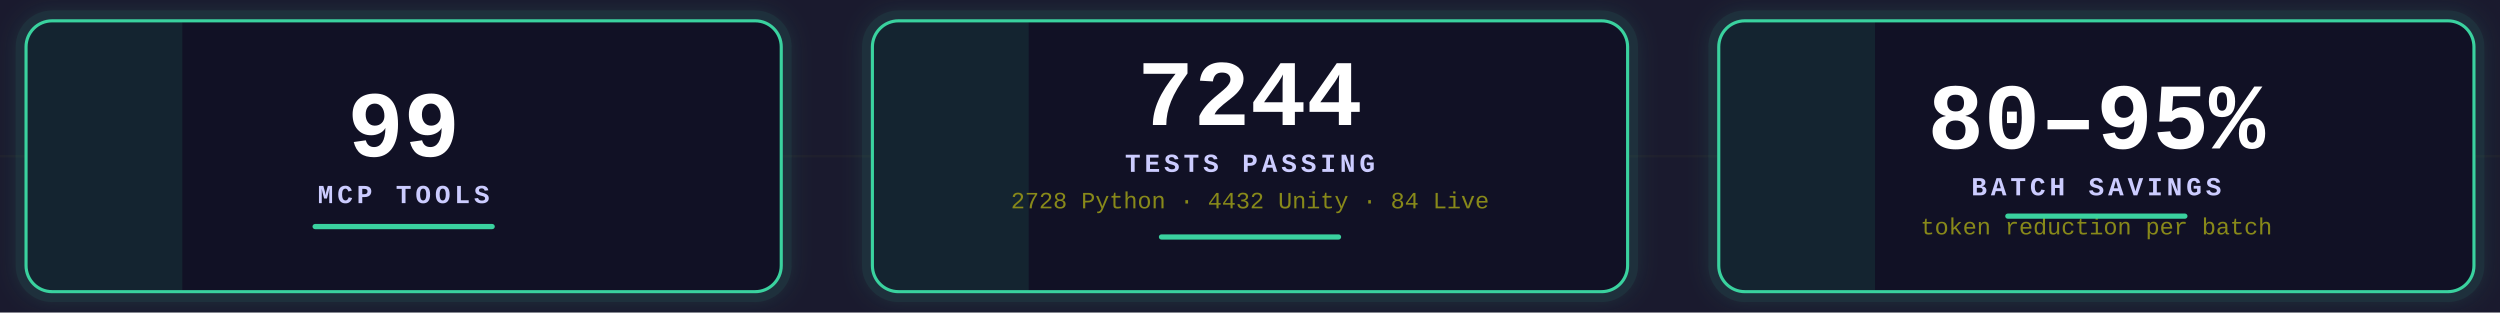
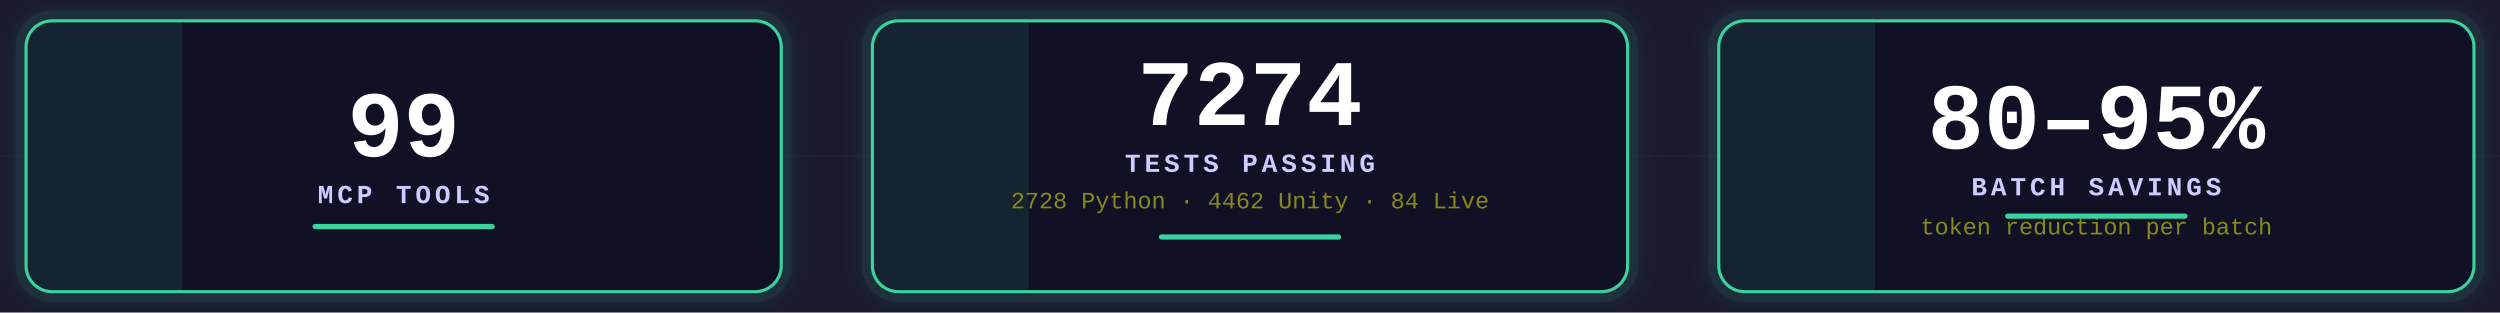
- <svg xmlns="http://www.w3.org/2000/svg" viewBox="0 0 960 120" width="960" height="120" role="img" aria-label="Unity MCP stats: 99 MCP tools, 7244 Tests (2728 Python + 4432 Unity + 84 Live), 80-95% Batch Savings">
+ <svg xmlns="http://www.w3.org/2000/svg" viewBox="0 0 960 120" width="960" height="120" role="img" aria-label="Unity MCP stats: 99 MCP tools, 7274 Tests (2728 Python + 4462 Unity + 84 Live), 80-95% Batch Savings">
  <defs>
    <filter id="sg" x="-25%" y="-30%" width="150%" height="160%">
      <feGaussianBlur stdDeviation="4" result="b" />
      <feMerge>
        <feMergeNode in="b" />
        <feMergeNode in="SourceGraphic" />
      </feMerge>
    </filter>
    <clipPath id="c1">
      <rect x="10" y="8" width="290" height="104" rx="10" />
    </clipPath>
    <clipPath id="c2">
      <rect x="335" y="8" width="290" height="104" rx="10" />
    </clipPath>
    <clipPath id="c3">
      <rect x="660" y="8" width="290" height="104" rx="10" />
    </clipPath>
  </defs>
  <rect width="960" height="120" fill="#1a1a2e" />
  <line x1="0" y1="60" x2="960" y2="60" stroke="#888919" stroke-opacity="0.05" stroke-width="1" />
  <rect x="10" y="8" width="290" height="104" rx="10" fill="none" stroke="#3ad29f" stroke-width="8" opacity="0.12" filter="url(#sg)">
    <animate attributeName="opacity" values="0.25;0.7;0.25" dur="3s" repeatCount="indefinite" begin="0s" />
  </rect>
  <rect x="10" y="8" width="290" height="104" rx="10" fill="#111125" />
  <rect x="10" y="8" width="290" height="104" rx="10" fill="none" stroke="#3ad29f" stroke-width="1.2" />
  <g clip-path="url(#c1)">
    <rect x="10" y="8" width="60" height="104" fill="#3ad29f" fill-opacity="0.10">
      <animateTransform attributeName="transform" type="translate" values="-100,0;400,0" dur="3s" repeatCount="indefinite" begin="0s" />
    </rect>
  </g>
  <text x="155" y="60" text-anchor="middle" font-family="ui-monospace,SFMono-Regular,'SF Mono',Menlo,Consolas,'Liberation Mono',monospace" font-size="36" font-weight="700" fill="#ffffff">99</text>
  <text x="155" y="78" text-anchor="middle" font-family="ui-monospace,SFMono-Regular,'SF Mono',Menlo,Consolas,'Liberation Mono',monospace" font-size="10" font-weight="700" fill="#ccccff" letter-spacing="1.5">MCP TOOLS</text>
  <rect x="120" y="86" width="70" height="2" rx="1" fill="#3ad29f">
    <animate attributeName="opacity" values="0.6;1;0.6" dur="2s" repeatCount="indefinite" begin="0s" />
  </rect>
  <rect x="335" y="8" width="290" height="104" rx="10" fill="none" stroke="#3ad29f" stroke-width="8" opacity="0.12" filter="url(#sg)">
    <animate attributeName="opacity" values="0.25;0.7;0.25" dur="3s" repeatCount="indefinite" begin="0.6s" />
  </rect>
  <rect x="335" y="8" width="290" height="104" rx="10" fill="#111125" />
  <rect x="335" y="8" width="290" height="104" rx="10" fill="none" stroke="#3ad29f" stroke-width="1.2" />
  <g clip-path="url(#c2)">
    <rect x="335" y="8" width="60" height="104" fill="#3ad29f" fill-opacity="0.10">
      <animateTransform attributeName="transform" type="translate" values="-100,0;400,0" dur="3s" repeatCount="indefinite" begin="0.5s" />
    </rect>
  </g>
-   <text x="480" y="48" text-anchor="middle" font-family="ui-monospace,SFMono-Regular,'SF Mono',Menlo,Consolas,'Liberation Mono',monospace" font-size="36" font-weight="700" fill="#ffffff">7244</text>
+   <text x="480" y="48" text-anchor="middle" font-family="ui-monospace,SFMono-Regular,'SF Mono',Menlo,Consolas,'Liberation Mono',monospace" font-size="36" font-weight="700" fill="#ffffff">7274</text>
  <text x="480" y="66" text-anchor="middle" font-family="ui-monospace,SFMono-Regular,'SF Mono',Menlo,Consolas,'Liberation Mono',monospace" font-size="10" font-weight="700" fill="#ccccff" letter-spacing="1.5">TESTS PASSING</text>
-   <text x="480" y="80" text-anchor="middle" font-family="ui-monospace,SFMono-Regular,'SF Mono',Menlo,Consolas,'Liberation Mono',monospace" font-size="9" fill="#888919">2728 Python · 4432 Unity · 84 Live</text>
+   <text x="480" y="80" text-anchor="middle" font-family="ui-monospace,SFMono-Regular,'SF Mono',Menlo,Consolas,'Liberation Mono',monospace" font-size="9" fill="#888919">2728 Python · 4462 Unity · 84 Live</text>
  <rect x="445" y="90" width="70" height="2" rx="1" fill="#3ad29f">
    <animate attributeName="opacity" values="0.6;1;0.6" dur="2s" repeatCount="indefinite" begin="0.4s" />
  </rect>
  <rect x="660" y="8" width="290" height="104" rx="10" fill="none" stroke="#3ad29f" stroke-width="8" opacity="0.12" filter="url(#sg)">
    <animate attributeName="opacity" values="0.25;0.7;0.25" dur="3s" repeatCount="indefinite" begin="1.2s" />
  </rect>
  <rect x="660" y="8" width="290" height="104" rx="10" fill="#111125" />
  <rect x="660" y="8" width="290" height="104" rx="10" fill="none" stroke="#3ad29f" stroke-width="1.2" />
  <g clip-path="url(#c3)">
    <rect x="660" y="8" width="60" height="104" fill="#3ad29f" fill-opacity="0.10">
      <animateTransform attributeName="transform" type="translate" values="-100,0;400,0" dur="3s" repeatCount="indefinite" begin="1.0s" />
    </rect>
  </g>
  <text x="805" y="57" text-anchor="middle" font-family="ui-monospace,SFMono-Regular,'SF Mono',Menlo,Consolas,'Liberation Mono',monospace" font-size="36" font-weight="700" fill="#ffffff">80–95%</text>
  <text x="805" y="75" text-anchor="middle" font-family="ui-monospace,SFMono-Regular,'SF Mono',Menlo,Consolas,'Liberation Mono',monospace" font-size="10" font-weight="700" fill="#ccccff" letter-spacing="1.5">BATCH SAVINGS</text>
  <text x="805" y="90" text-anchor="middle" font-family="ui-monospace,SFMono-Regular,'SF Mono',Menlo,Consolas,'Liberation Mono',monospace" font-size="9" fill="#888919">token reduction per batch</text>
  <rect x="770" y="82" width="70" height="2" rx="1" fill="#3ad29f">
    <animate attributeName="opacity" values="0.6;1;0.6" dur="2s" repeatCount="indefinite" begin="0.8s" />
  </rect>
</svg>
